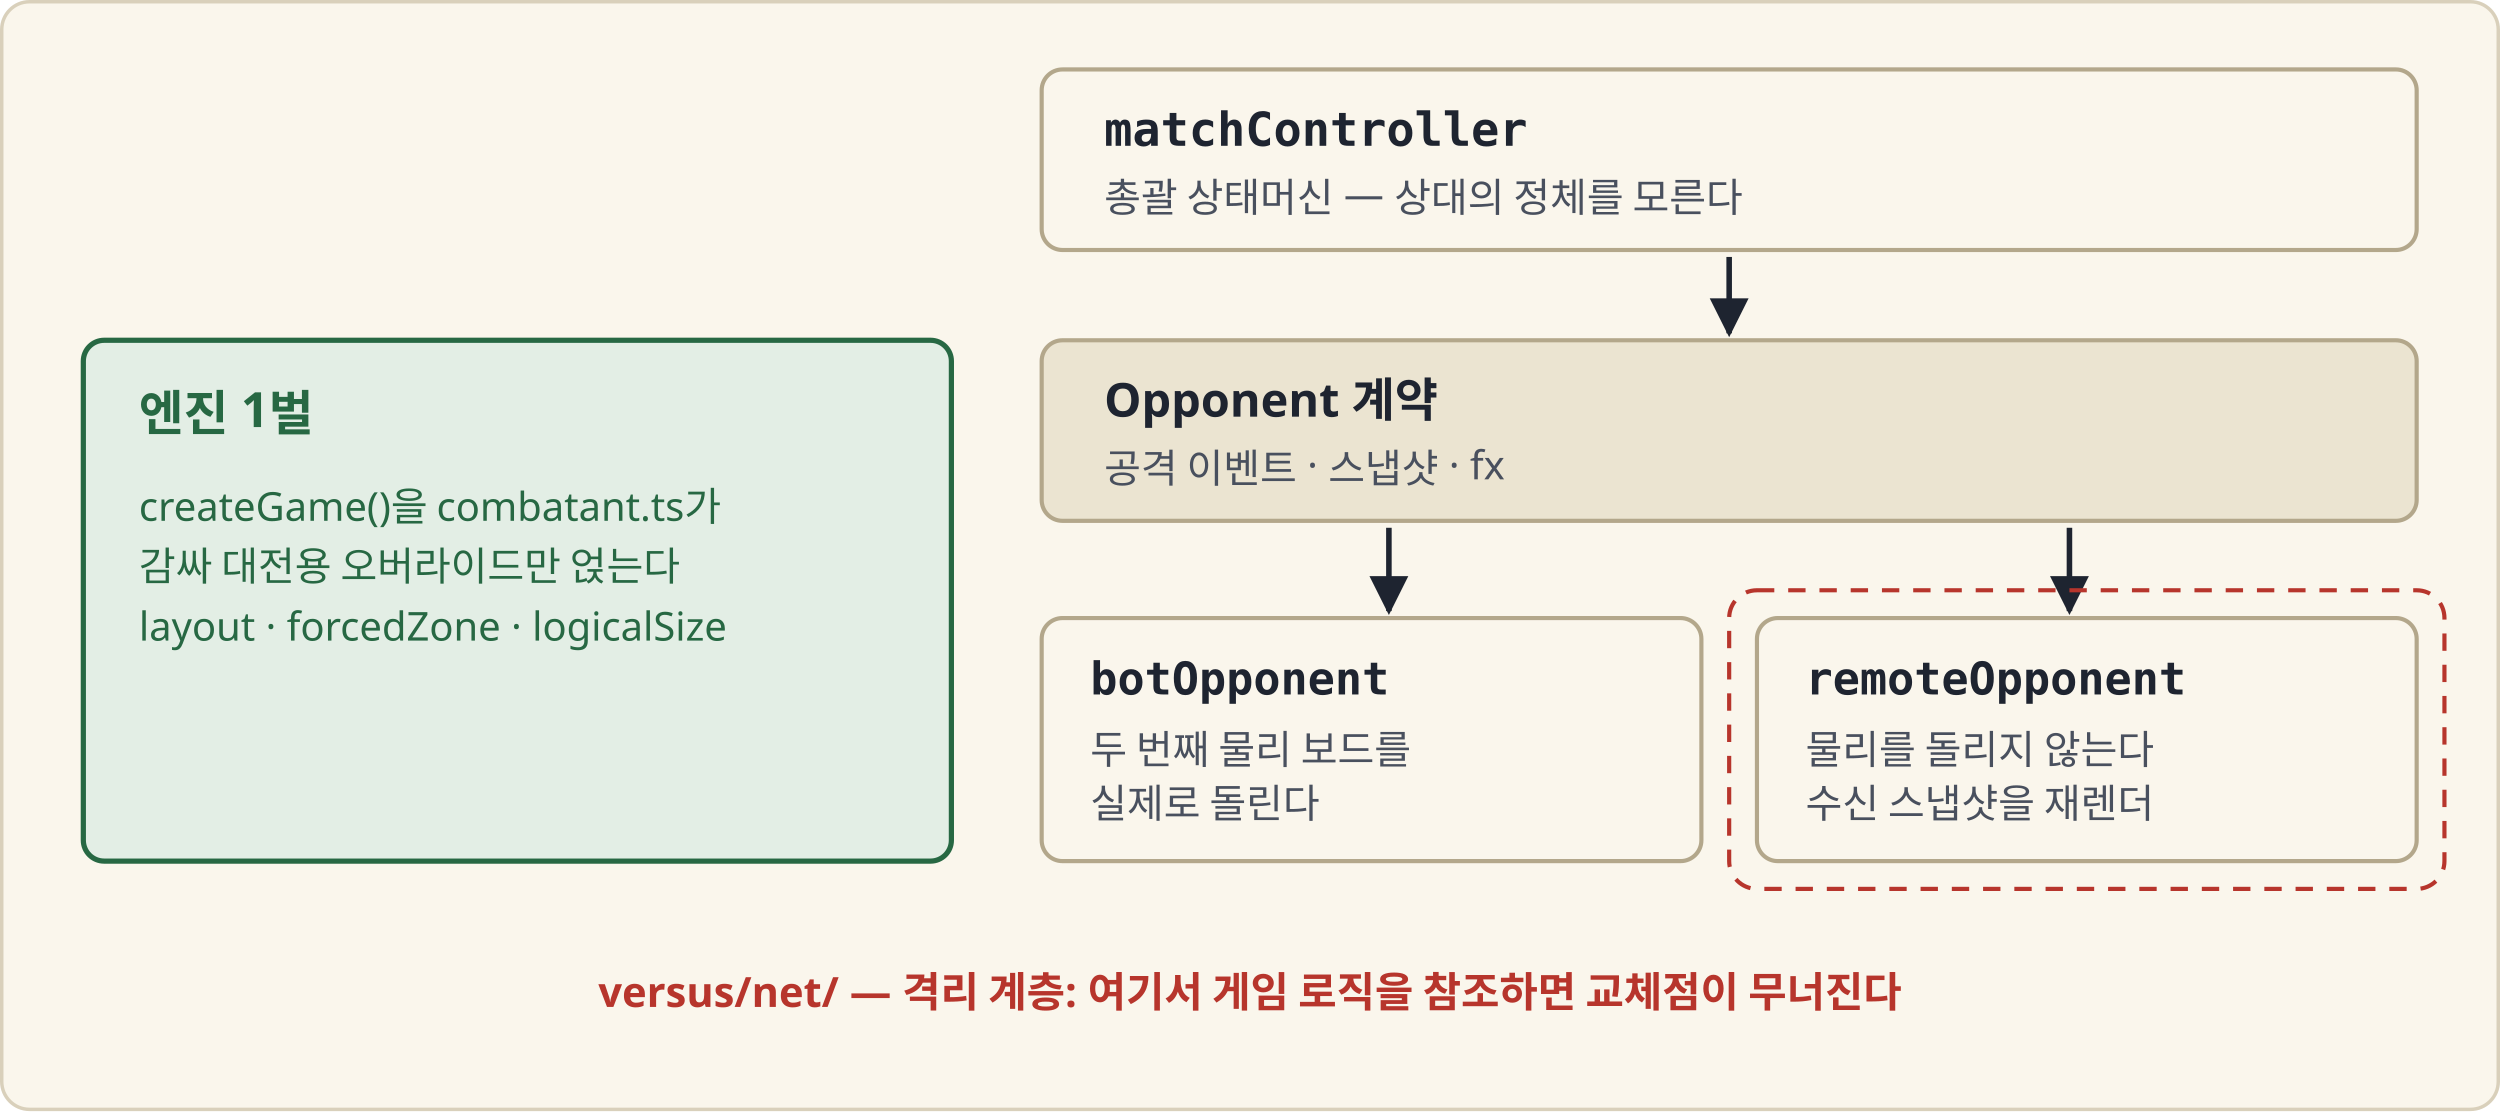
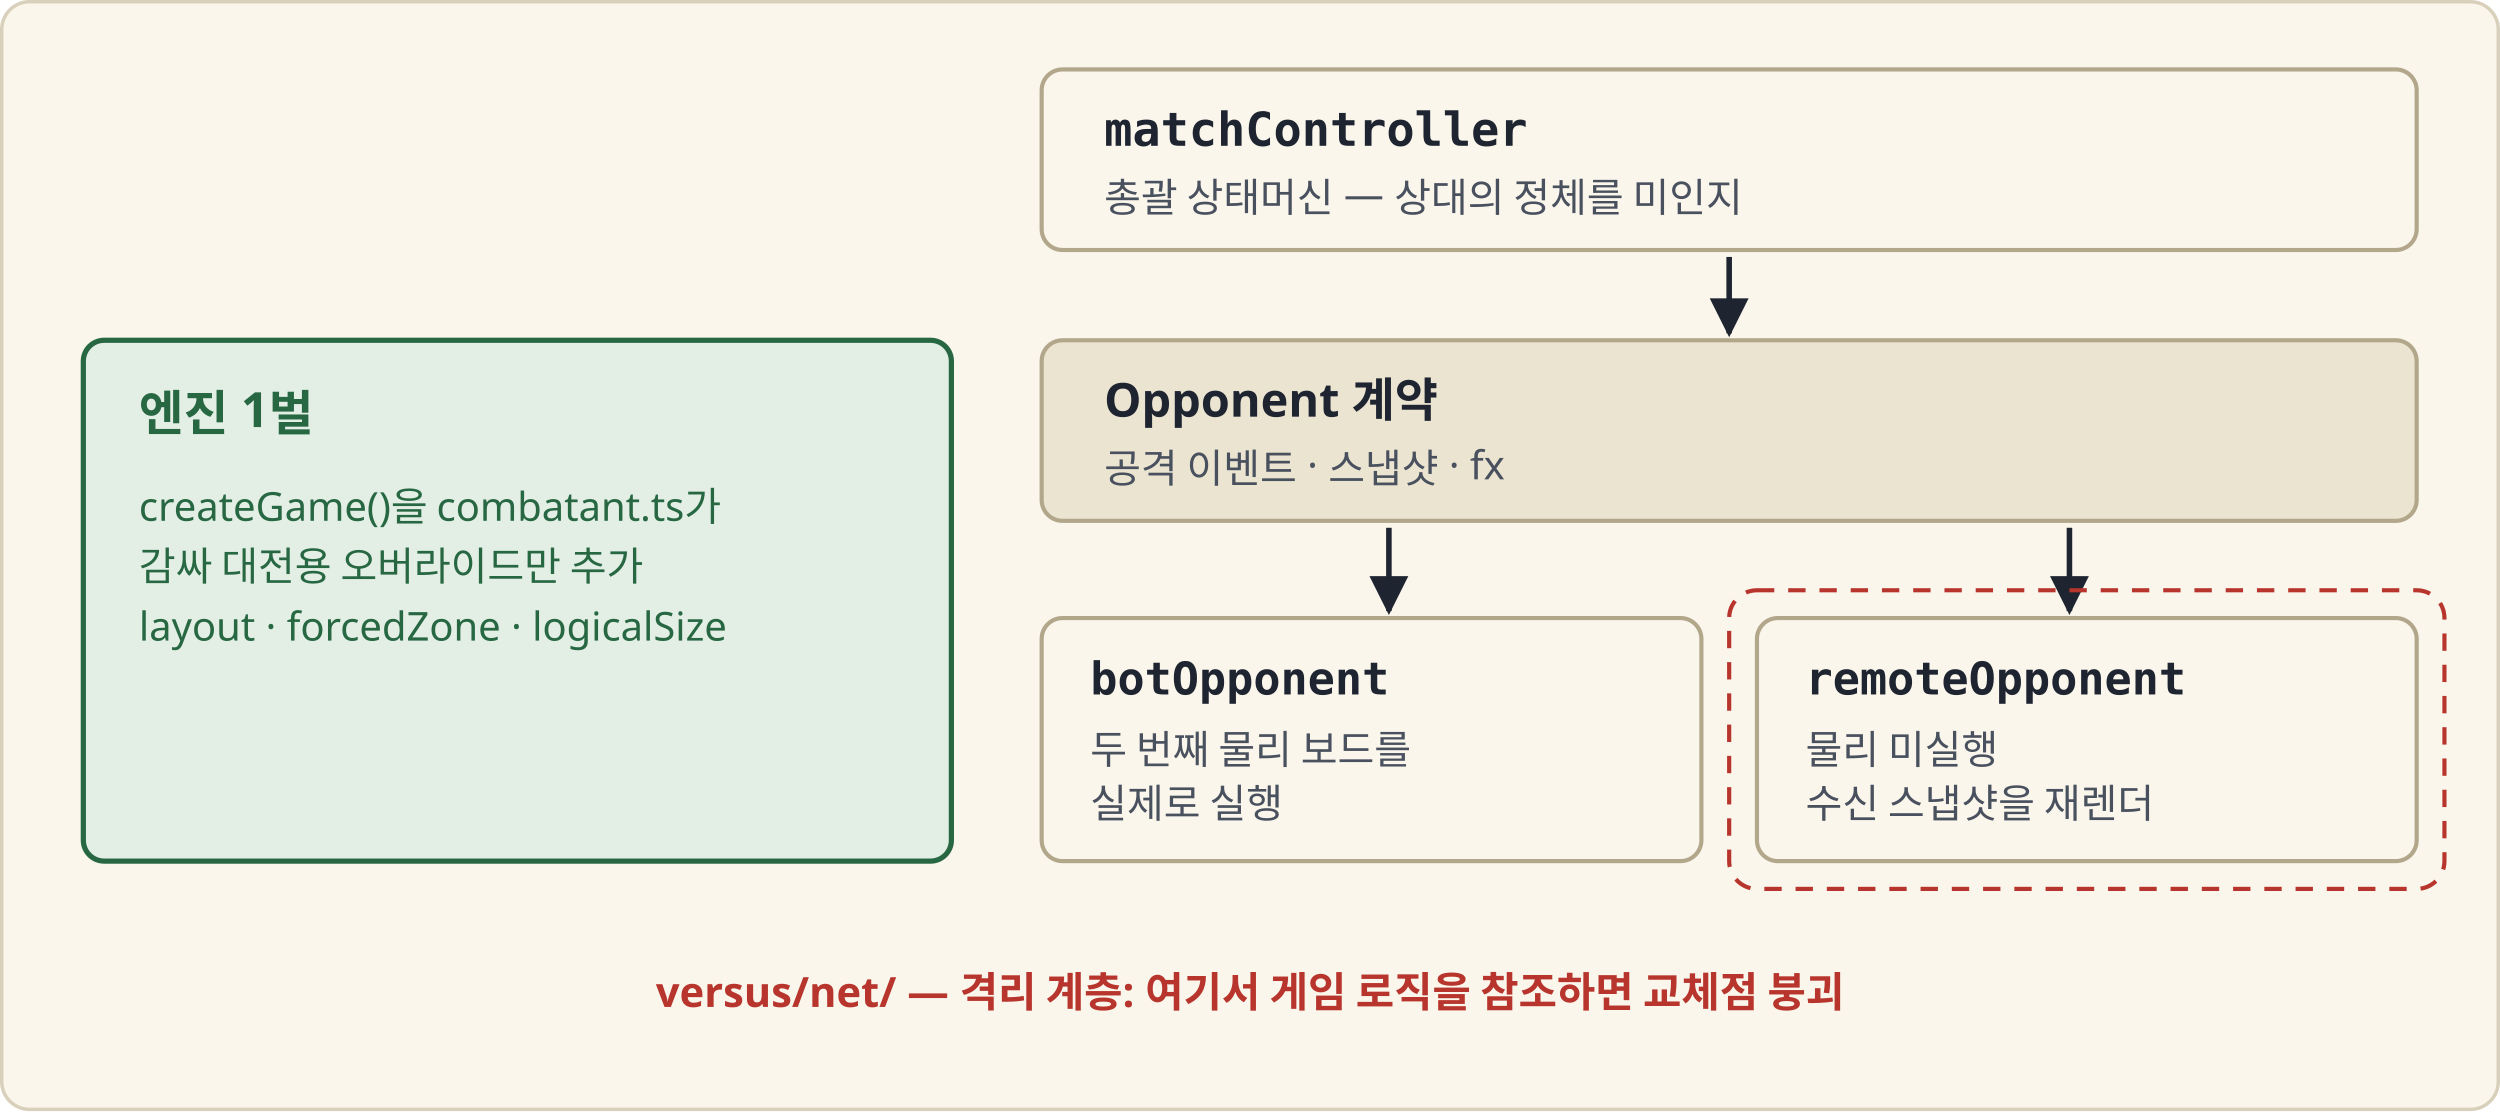
<svg xmlns="http://www.w3.org/2000/svg" viewBox="0 0 720 320" width="720" height="320" role="img" aria-label="대전 구조: 상태머신은 상대가 봇인지 사람인지 모르고, 교체점은 Opponent 계약 하나다">
  <defs>
    <marker id="a-ink" viewBox="0 0 10 10" refX="9" refY="5" markerWidth="7" markerHeight="7" orient="auto-start-reverse">
      <path d="M0,0 L10,5 L0,10 z" fill="#1e2430" />
    </marker>
    <marker id="a-seal" viewBox="0 0 10 10" refX="9" refY="5" markerWidth="7" markerHeight="7" orient="auto-start-reverse">
      <path d="M0,0 L10,5 L0,10 z" fill="#b7352c" />
    </marker>
    <marker id="a-live" viewBox="0 0 10 10" refX="9" refY="5" markerWidth="7" markerHeight="7" orient="auto-start-reverse">
      <path d="M0,0 L10,5 L0,10 z" fill="#276843" />
    </marker>
    <marker id="a-faint" viewBox="0 0 10 10" refX="9" refY="5" markerWidth="7" markerHeight="7" orient="auto-start-reverse">
      <path d="M0,0 L10,5 L0,10 z" fill="#6b655a" />
    </marker>
  </defs>
  <rect x="0.5" y="0.5" width="719" height="319" rx="8" fill="#faf6ec" stroke="#d9d0bb" />
  <rect x="300" y="20" width="396" height="52" rx="6" fill="#faf6ec" stroke="#b3a78b" stroke-width="1.2" />
  <text x="318" y="42.0" font-family="ui-monospace, &quot;SF Mono&quot;, Consolas, &quot;D2Coding&quot;, monospace" font-size="13.5" fill="#1e2430" font-weight="700" text-anchor="start">matchController</text>
-   <text x="318" y="61.0" font-family="Pretendard, &quot;Apple SD Gothic Neo&quot;, &quot;Malgun Gothic&quot;, &quot;Noto Sans KR&quot;, sans-serif" font-size="11.5" fill="#49505e" font-weight="500" text-anchor="start">총괄 상태머신 — 상대의 정체를 모른다</text>
+   <text x="318" y="61.0" font-family="Pretendard, &quot;Apple SD Gothic Neo&quot;, &quot;Malgun Gothic&quot;, &quot;Noto Sans KR&quot;, sans-serif" font-size="11.5" fill="#49505e" font-weight="500" text-anchor="start">총괄 상태머신 — 상대의 정체를 미인지</text>
  <line x1="498" y1="74" x2="498" y2="96" stroke="#1e2430" stroke-width="1.6" marker-end="url(#a-ink)" />
  <rect x="300" y="98" width="396" height="52" rx="6" fill="#ebe4d1" stroke="#b3a78b" stroke-width="1.2" />
  <text x="318" y="120.0" font-family="Pretendard, &quot;Apple SD Gothic Neo&quot;, &quot;Malgun Gothic&quot;, &quot;Noto Sans KR&quot;, sans-serif" font-size="13.5" fill="#1e2430" font-weight="700" text-anchor="start">Opponent 계약</text>
  <text x="318" y="139.0" font-family="Pretendard, &quot;Apple SD Gothic Neo&quot;, &quot;Malgun Gothic&quot;, &quot;Noto Sans KR&quot;, sans-serif" font-size="11.5" fill="#49505e" font-weight="500" text-anchor="start">공격 이벤트 · 스냅샷 · fx</text>
  <line x1="400" y1="152" x2="400" y2="176" stroke="#1e2430" stroke-width="1.6" marker-end="url(#a-ink)" />
  <line x1="596" y1="152" x2="596" y2="176" stroke="#1e2430" stroke-width="1.6" marker-end="url(#a-ink)" />
  <rect x="300" y="178" width="190" height="70" rx="6" fill="#faf6ec" stroke="#b3a78b" stroke-width="1.2" />
  <text x="314" y="200.0" font-family="ui-monospace, &quot;SF Mono&quot;, Consolas, &quot;D2Coding&quot;, monospace" font-size="13" fill="#1e2430" font-weight="700" text-anchor="start">botOpponent</text>
  <text x="314" y="220.0" font-family="Pretendard, &quot;Apple SD Gothic Neo&quot;, &quot;Malgun Gothic&quot;, &quot;Noto Sans KR&quot;, sans-serif" font-size="11.5" fill="#49505e" font-weight="500" text-anchor="start">두 번째 물리 보드를</text>
-   <text x="314" y="235.5" font-family="Pretendard, &quot;Apple SD Gothic Neo&quot;, &quot;Malgun Gothic&quot;, &quot;Noto Sans KR&quot;, sans-serif" font-size="11.5" fill="#49505e" font-weight="500" text-anchor="start">실제로 돌린다</text>
+   <text x="314" y="235.5" font-family="Pretendard, &quot;Apple SD Gothic Neo&quot;, &quot;Malgun Gothic&quot;, &quot;Noto Sans KR&quot;, sans-serif" font-size="11.5" fill="#49505e" font-weight="500" text-anchor="start">실제로 실행</text>
  <rect x="498" y="170" width="206" height="86" rx="8" fill="none" stroke="#b7352c" stroke-width="1.2" stroke-dasharray="5 4" />
  <rect x="506" y="178" width="190" height="70" rx="6" fill="#faf6ec" stroke="#b3a78b" stroke-width="1.2" />
  <text x="520" y="200.0" font-family="ui-monospace, &quot;SF Mono&quot;, Consolas, &quot;D2Coding&quot;, monospace" font-size="13" fill="#1e2430" font-weight="700" text-anchor="start">remoteOpponent</text>
-   <text x="520" y="220.0" font-family="Pretendard, &quot;Apple SD Gothic Neo&quot;, &quot;Malgun Gothic&quot;, &quot;Noto Sans KR&quot;, sans-serif" font-size="11.5" fill="#49505e" font-weight="500" text-anchor="start">물리를 돌리지 않는다</text>
+   <text x="520" y="220.0" font-family="Pretendard, &quot;Apple SD Gothic Neo&quot;, &quot;Malgun Gothic&quot;, &quot;Noto Sans KR&quot;, sans-serif" font-size="11.5" fill="#49505e" font-weight="500" text-anchor="start">물리 미실행</text>
  <text x="520" y="235.5" font-family="Pretendard, &quot;Apple SD Gothic Neo&quot;, &quot;Malgun Gothic&quot;, &quot;Noto Sans KR&quot;, sans-serif" font-size="11.5" fill="#49505e" font-weight="500" text-anchor="start">수신 스냅샷을 재렌더</text>
  <rect x="24" y="98" width="250" height="150" rx="6" fill="#e3eee5" stroke="#276843" stroke-width="1.5" />
  <text x="40" y="124.0" font-family="Pretendard, &quot;Apple SD Gothic Neo&quot;, &quot;Malgun Gothic&quot;, &quot;Noto Sans KR&quot;, sans-serif" font-size="14" fill="#276843" font-weight="700" text-anchor="start">엔진 1벌</text>
  <text x="40" y="150.0" font-family="Pretendard, &quot;Apple SD Gothic Neo&quot;, &quot;Malgun Gothic&quot;, &quot;Noto Sans KR&quot;, sans-serif" font-size="11.5" fill="#276843" font-weight="500" text-anchor="start">createGame()을 combatant.ts가</text>
-   <text x="40" y="167.2" font-family="Pretendard, &quot;Apple SD Gothic Neo&quot;, &quot;Malgun Gothic&quot;, &quot;Noto Sans KR&quot;, sans-serif" font-size="11.5" fill="#276843" font-weight="500" text-anchor="start">감싸 대전용 오버라이드만 얹는다</text>
+   <text x="40" y="167.2" font-family="Pretendard, &quot;Apple SD Gothic Neo&quot;, &quot;Malgun Gothic&quot;, &quot;Noto Sans KR&quot;, sans-serif" font-size="11.5" fill="#276843" font-weight="500" text-anchor="start">감싸 대전용 오버라이드만 추가</text>
  <text x="40" y="184.5" font-family="Pretendard, &quot;Apple SD Gothic Neo&quot;, &quot;Malgun Gothic&quot;, &quot;Noto Sans KR&quot;, sans-serif" font-size="11.5" fill="#276843" font-weight="500" text-anchor="start">layout · forcedZone · logicalSize</text>
-   <text x="360" y="290.0" font-family="Pretendard, &quot;Apple SD Gothic Neo&quot;, &quot;Malgun Gothic&quot;, &quot;Noto Sans KR&quot;, sans-serif" font-size="12" fill="#b7352c" font-weight="600" text-anchor="middle">versus/net/ — 격리 계층: 여기서 게임 로직을 참조하면 교체점이 무너진다</text>
+   <text x="360" y="290.0" font-family="Pretendard, &quot;Apple SD Gothic Neo&quot;, &quot;Malgun Gothic&quot;, &quot;Noto Sans KR&quot;, sans-serif" font-size="12" fill="#b7352c" font-weight="600" text-anchor="middle">versus/net/ — 격리 계층: 여기서 게임 로직을 참조하면 교체점 붕괴</text>
</svg>
